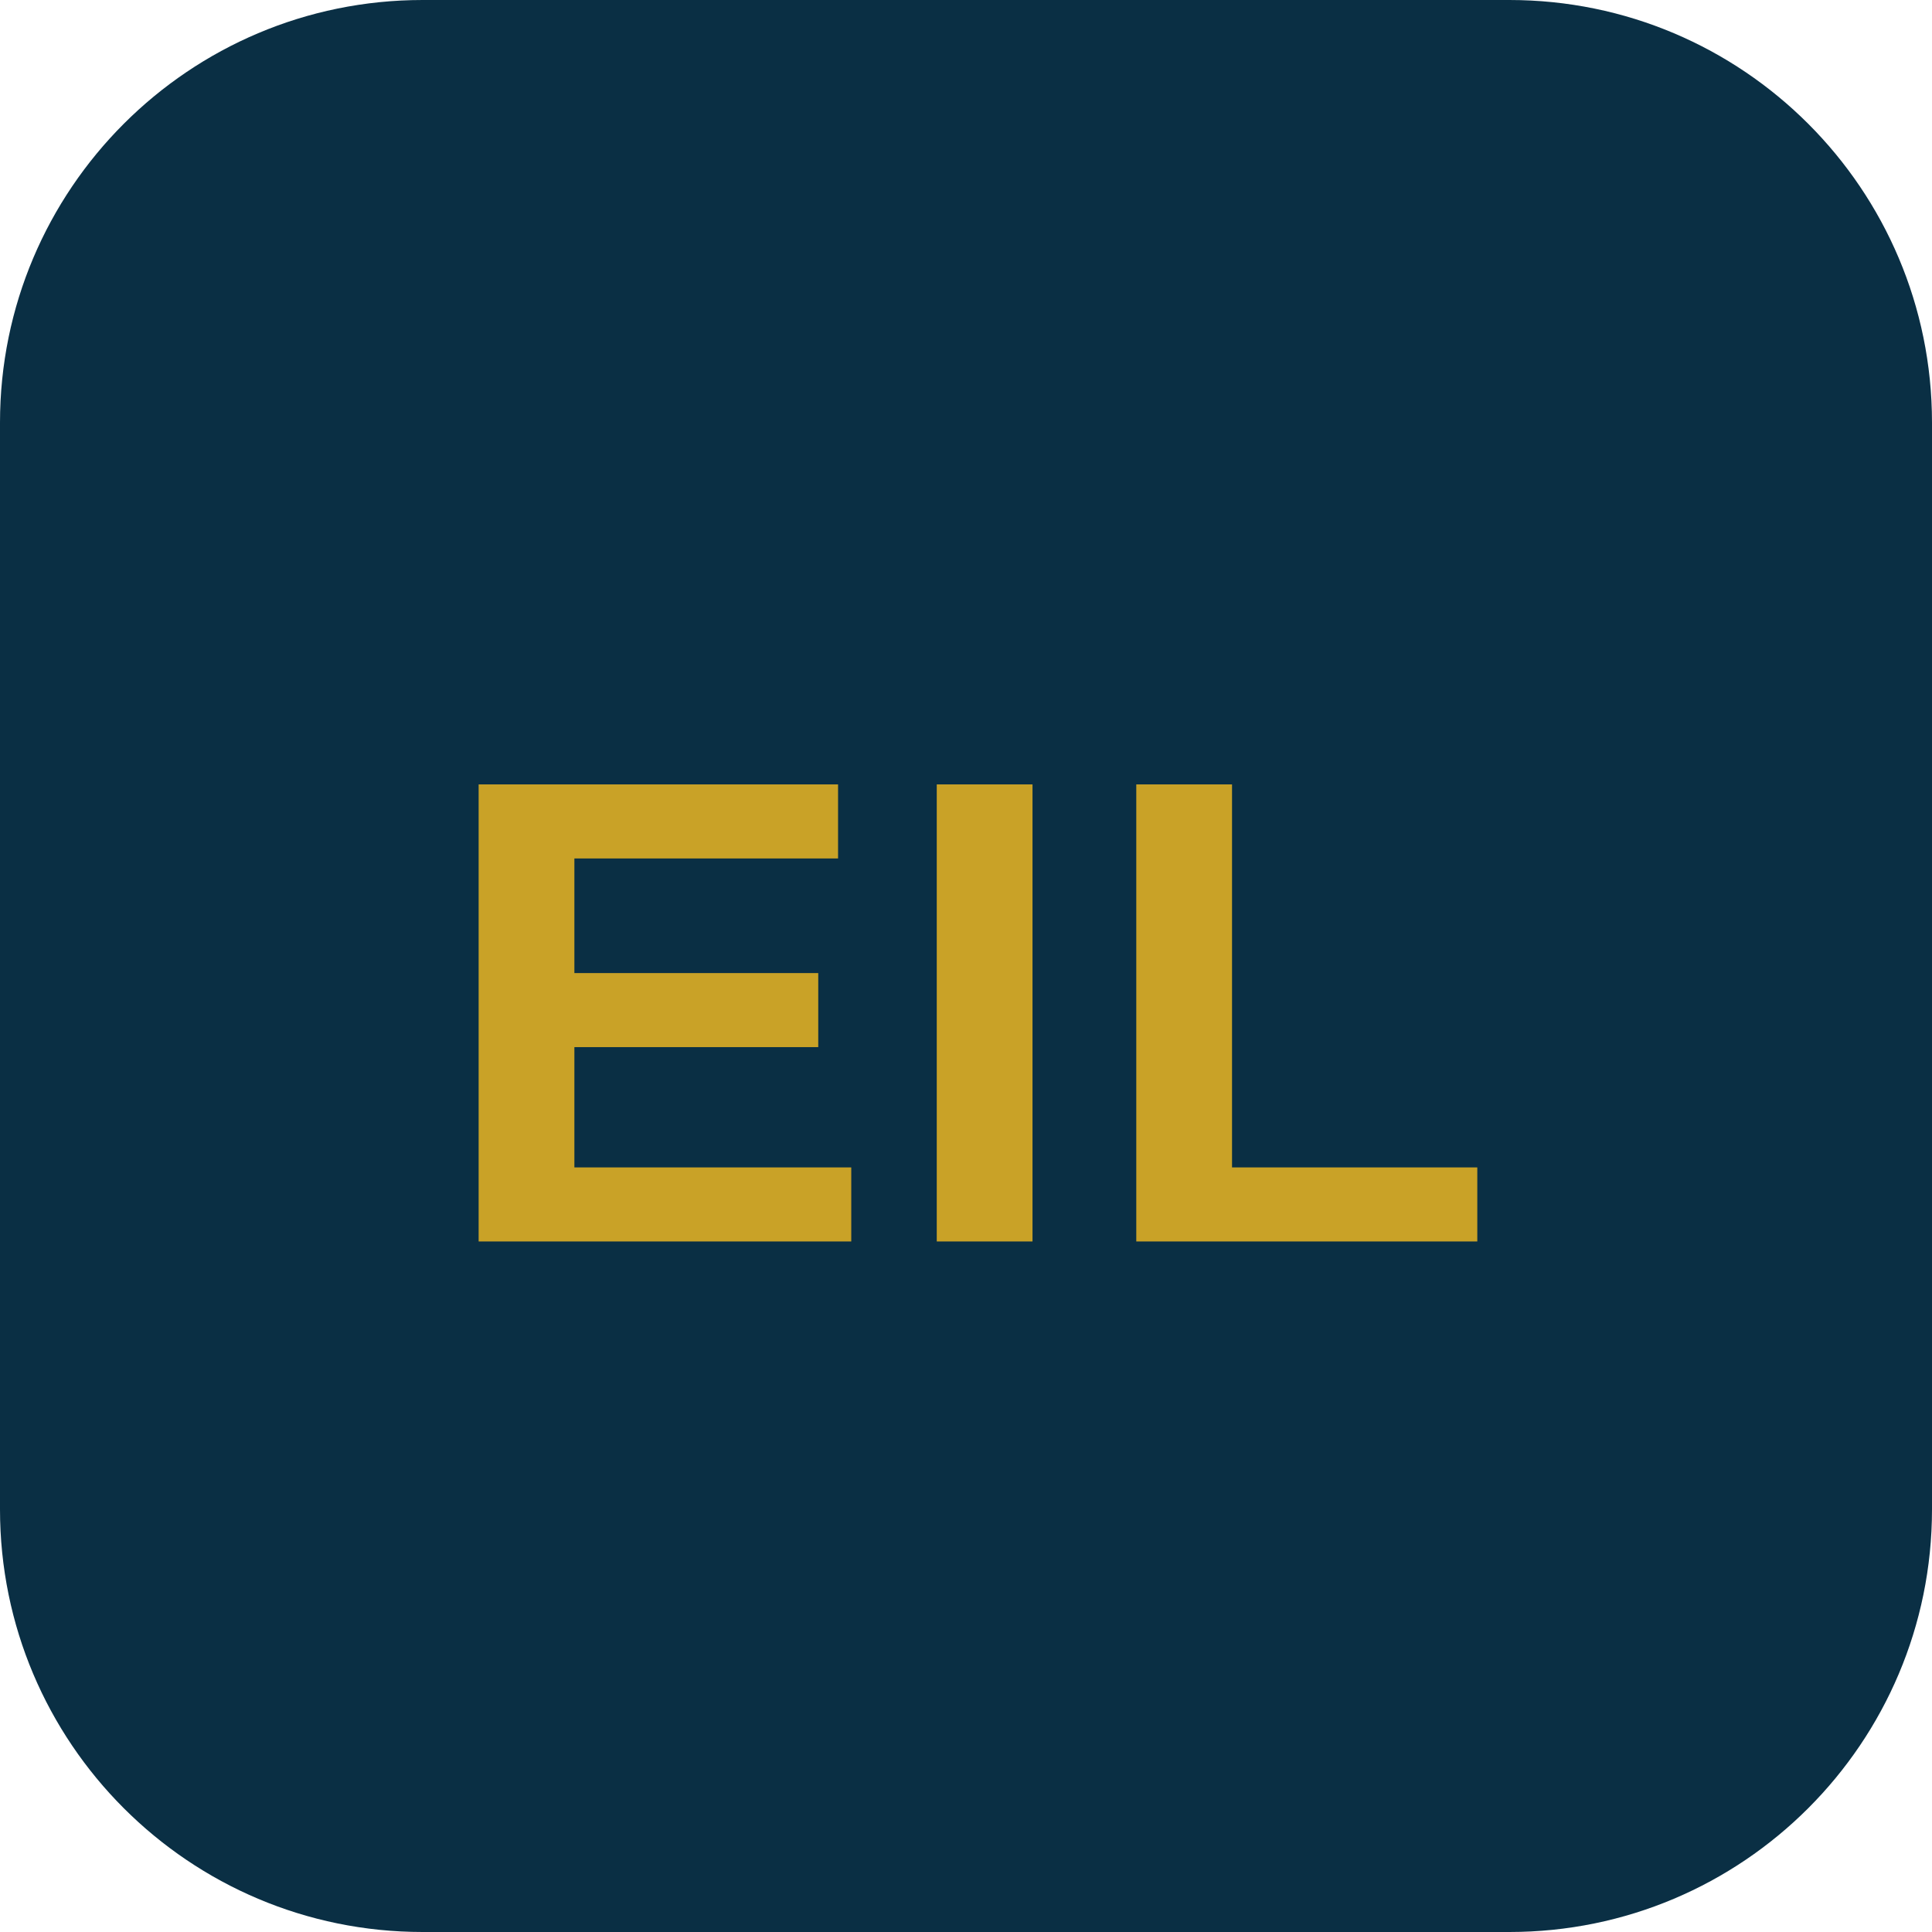
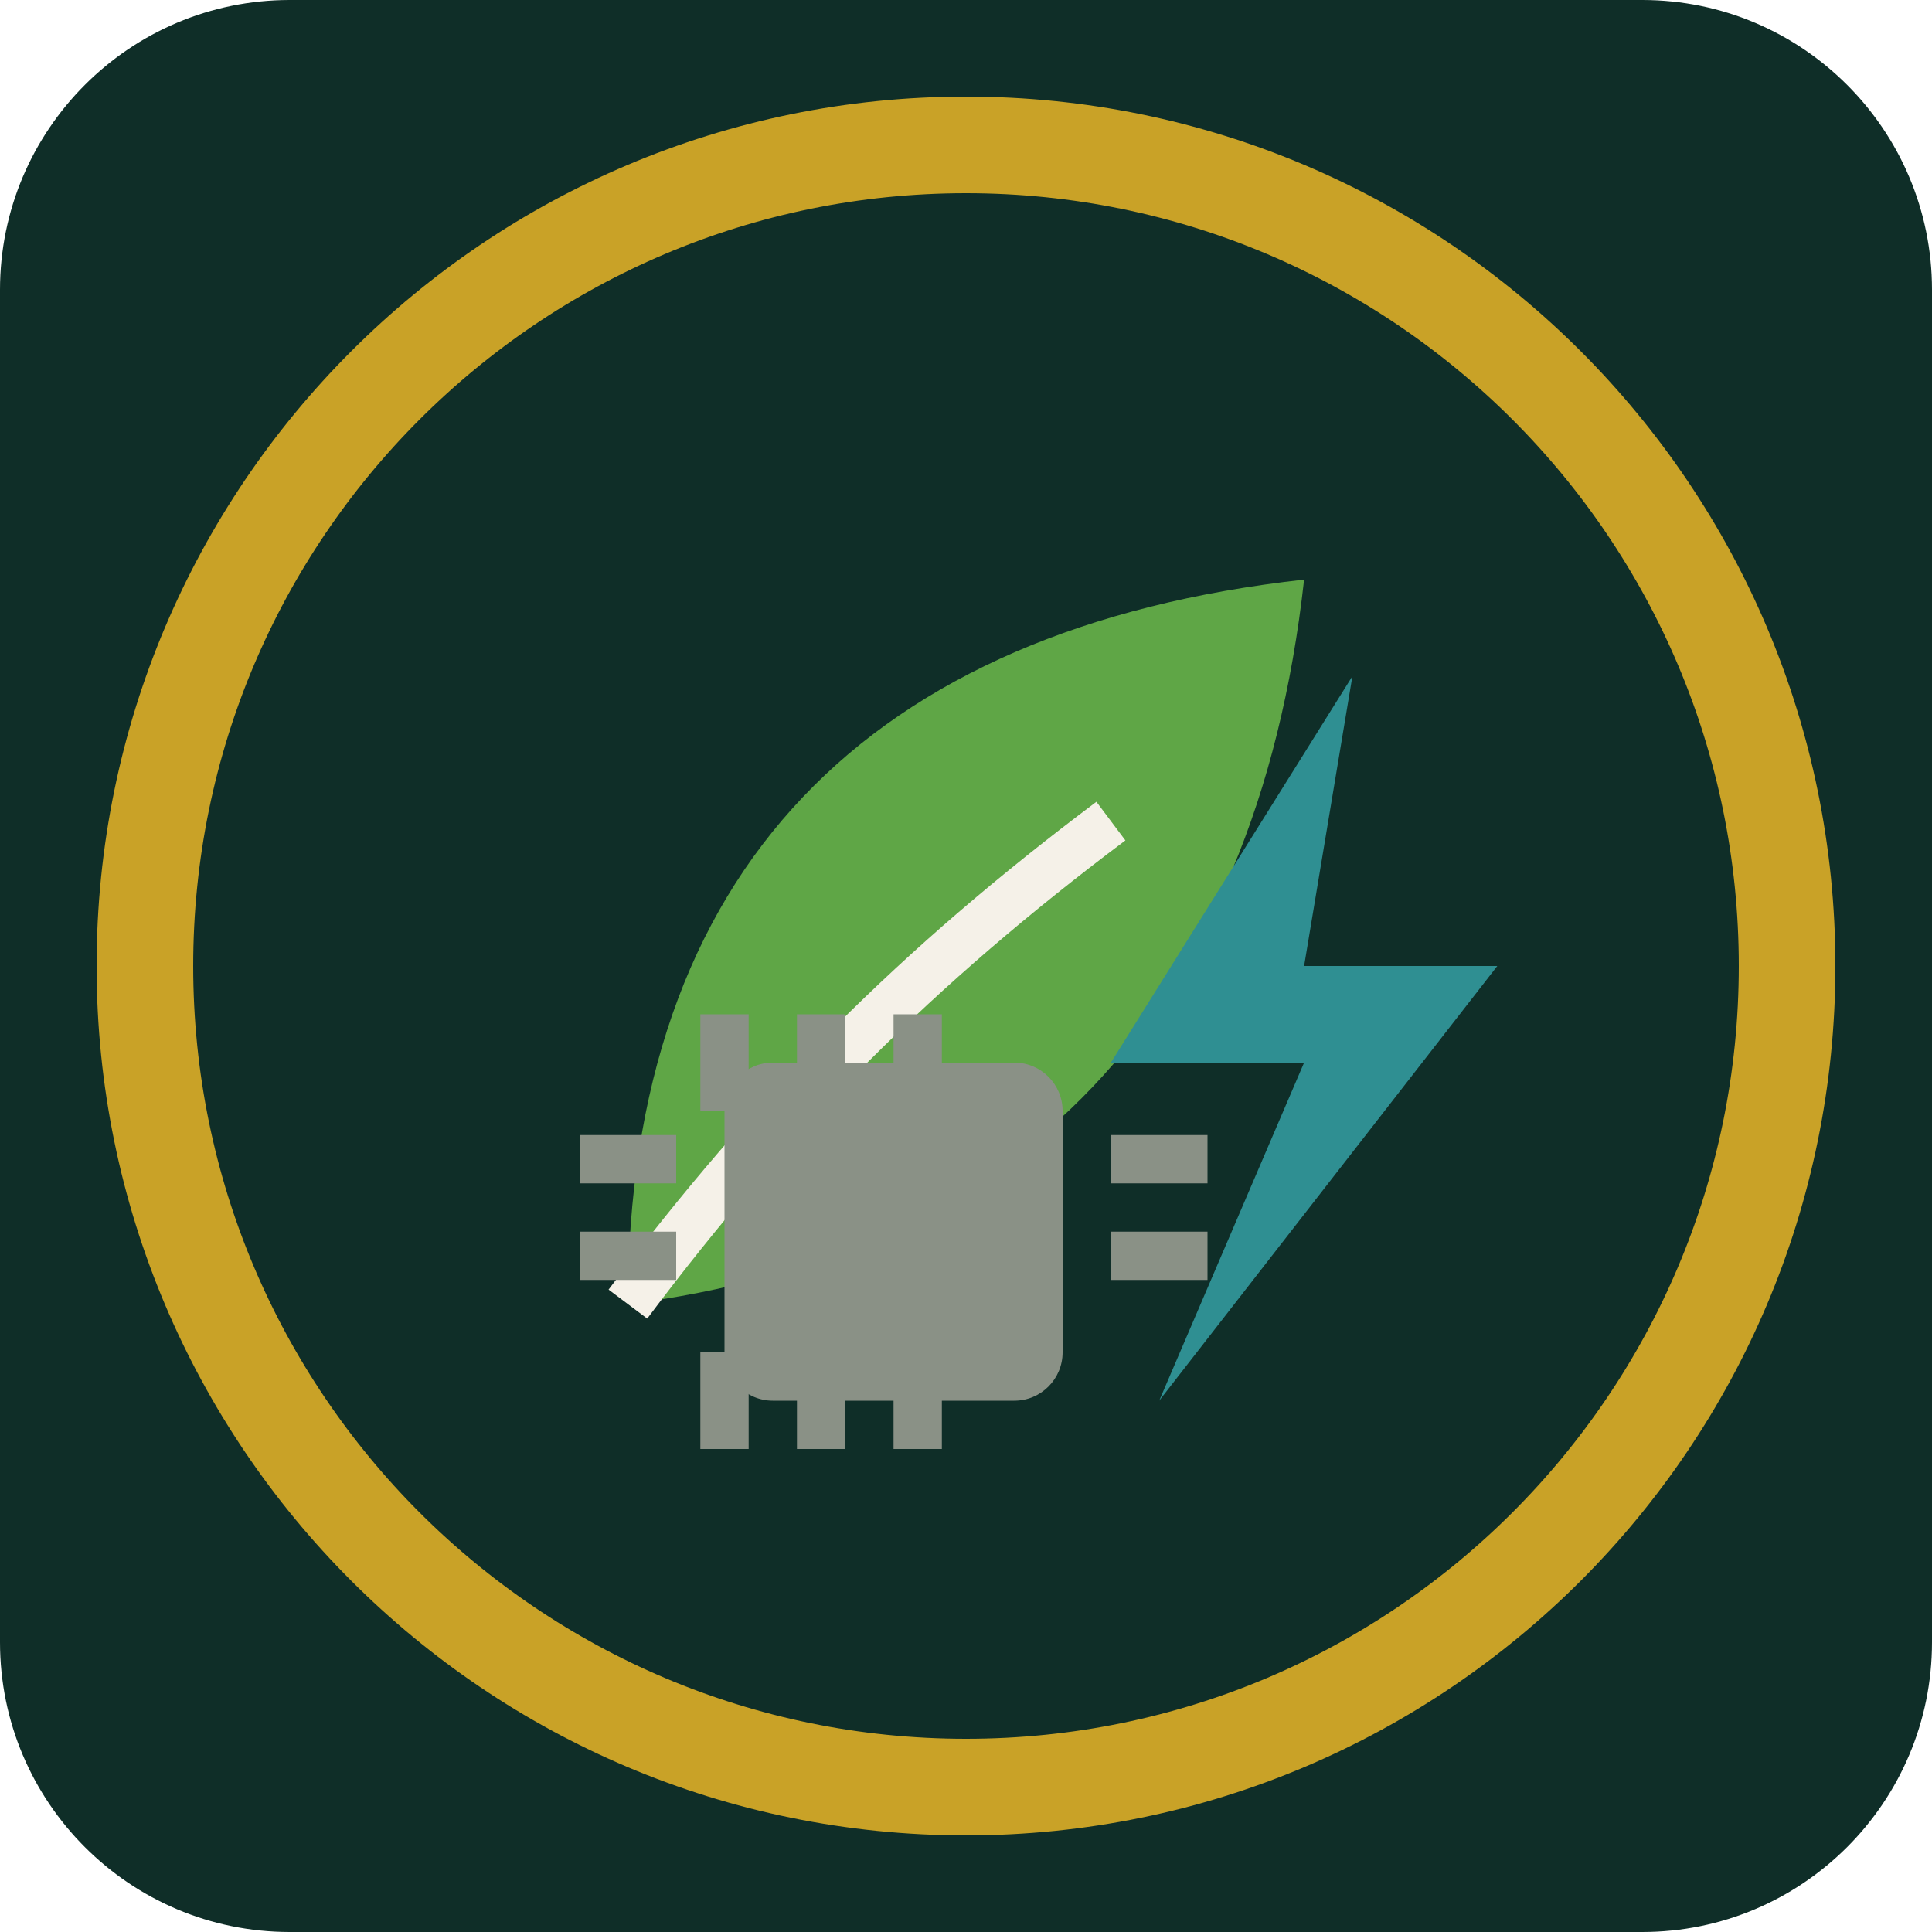
- <svg xmlns="http://www.w3.org/2000/svg" viewBox="0 0 64 64">
-   <rect width="64" height="64" rx="14" fill="#0A2F44" />
-   <text x="32" y="33.5" text-anchor="middle" dominant-baseline="central" font-family="Arial, Helvetica, sans-serif" font-size="22" font-weight="800" letter-spacing="0.5" fill="#C9A227">EIL</text>
+ <svg xmlns="http://www.w3.org/2000/svg" viewBox="0 0 40 40">
+   <rect width="40" height="40" rx="6" fill="#0F2E28" />
+   <circle cx="20" cy="20" r="17" fill="none" stroke="#C9A227" stroke-width="2" />
+   <path d="M13 27 C13 18 18 13 27 12 C26 21 21 26 13 27 Z" fill="#5FA646" />
+   <path d="M13 27 C16 23 19 20 23 17" stroke="#F5F1E8" stroke-width="1" fill="none" />
+   <rect x="15" y="22" width="7" height="7" rx="1" fill="#8A9186" />
+   <path d="M15 21v2M17 21v2M19 21v2M15 30v-2M17 30v-2M19 30v-2M14 24h-2M14 26h-2M23 24h2M23 26h2" stroke="#8A9186" stroke-width="1" />
+   <path d="M28 14 L23 22 L27 22 L24 29 L31 20 L27 20 Z" fill="#2F8F92" />
</svg>
